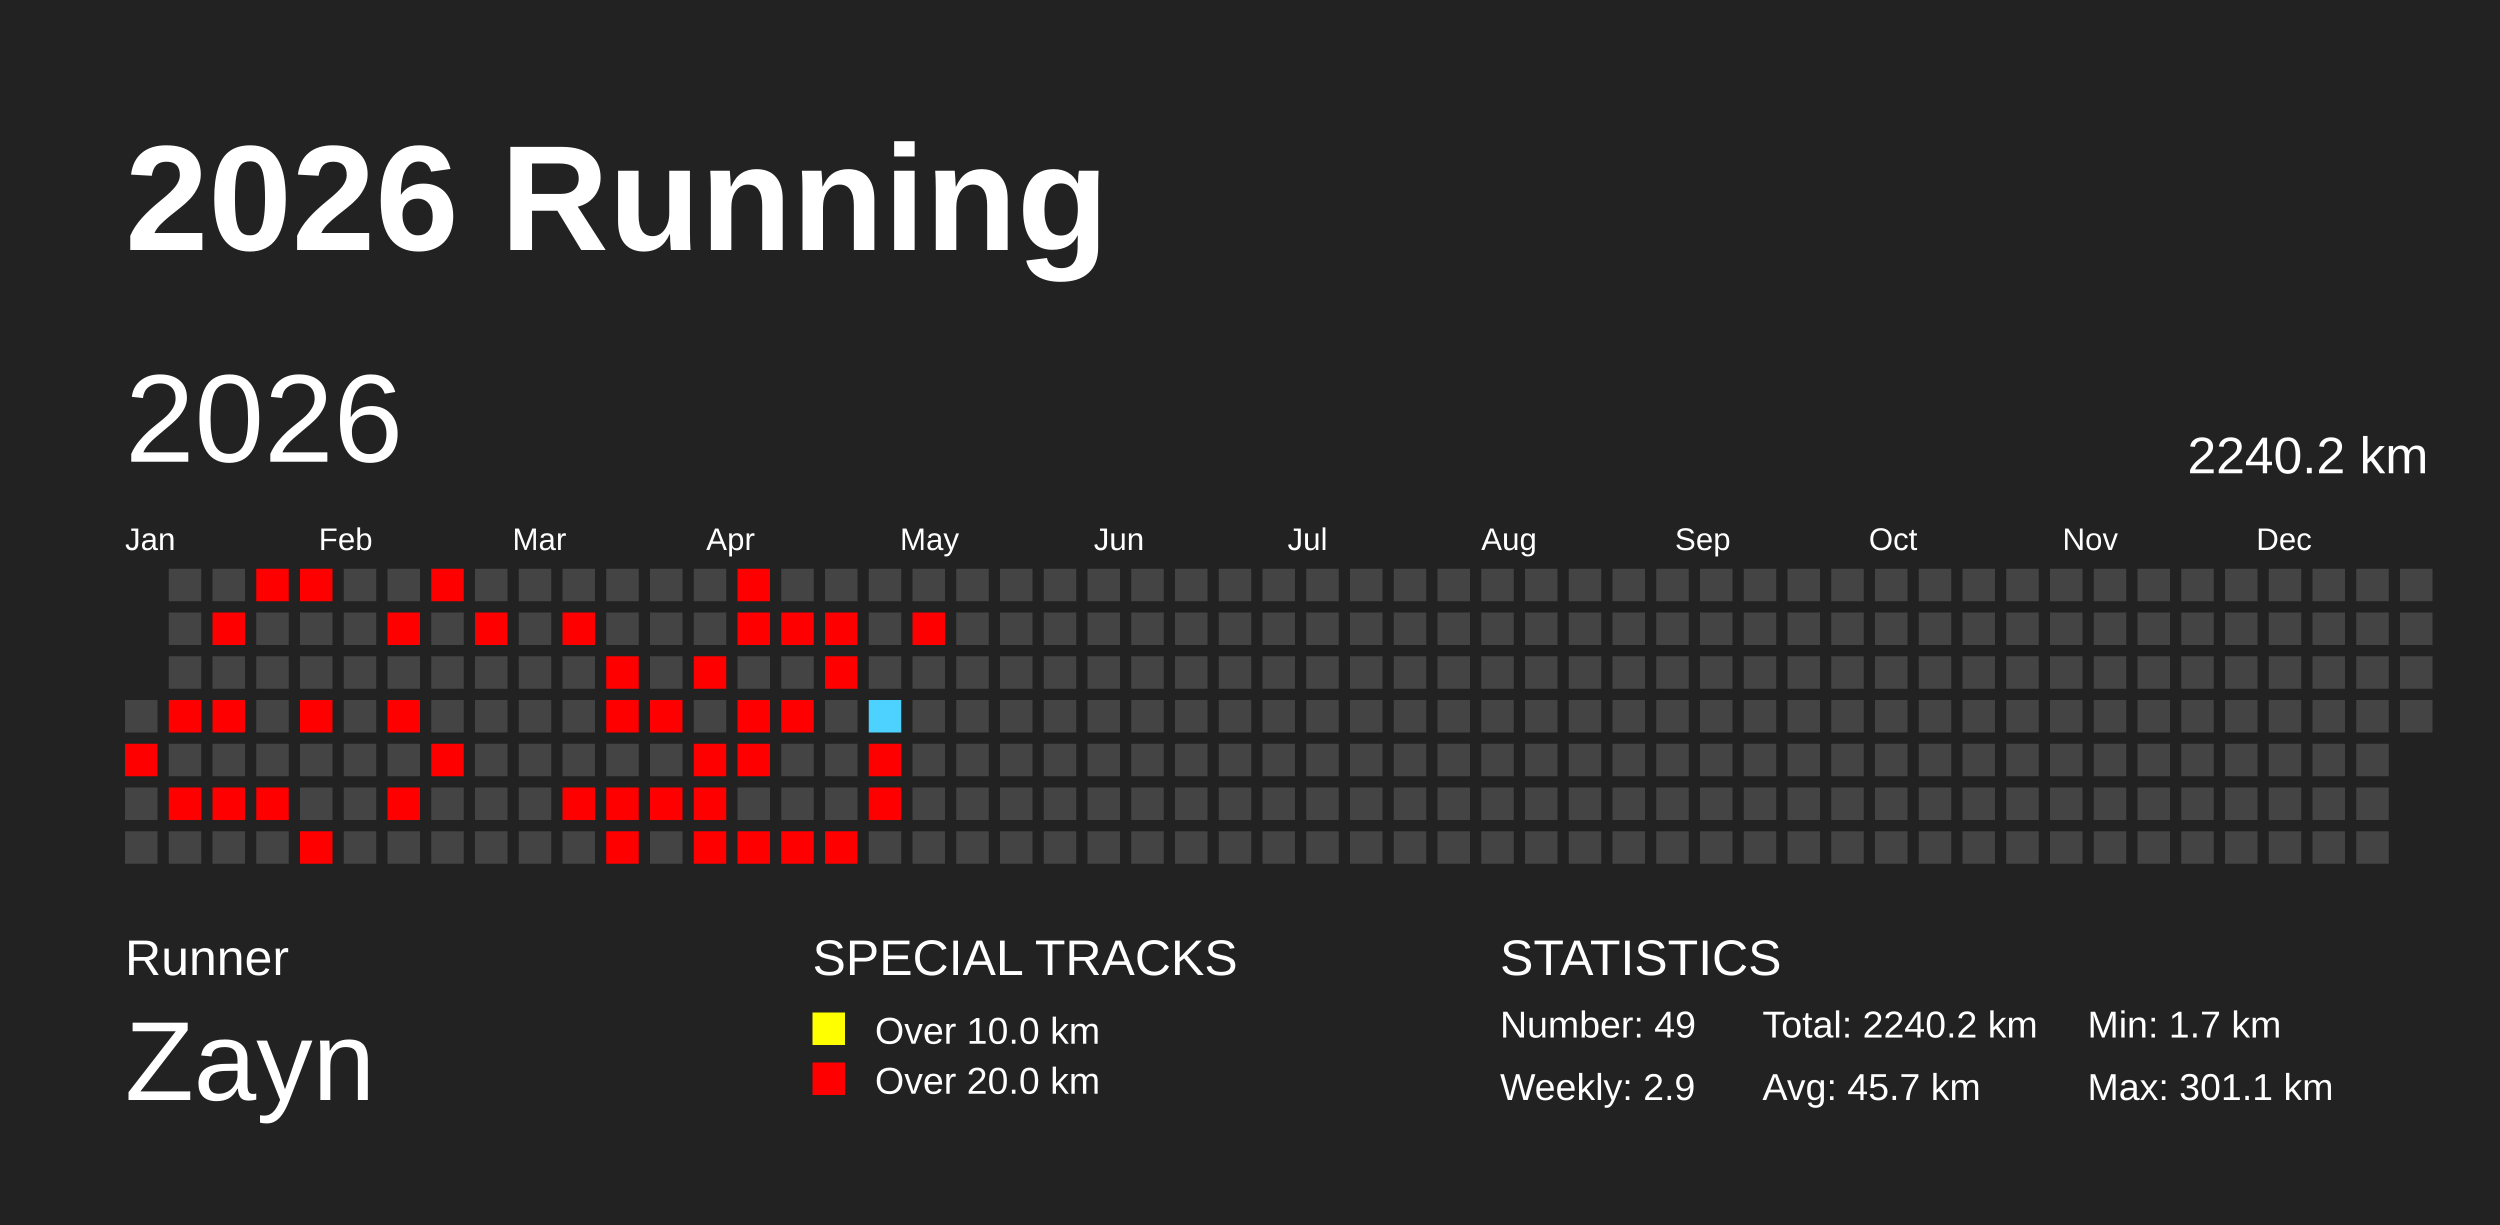
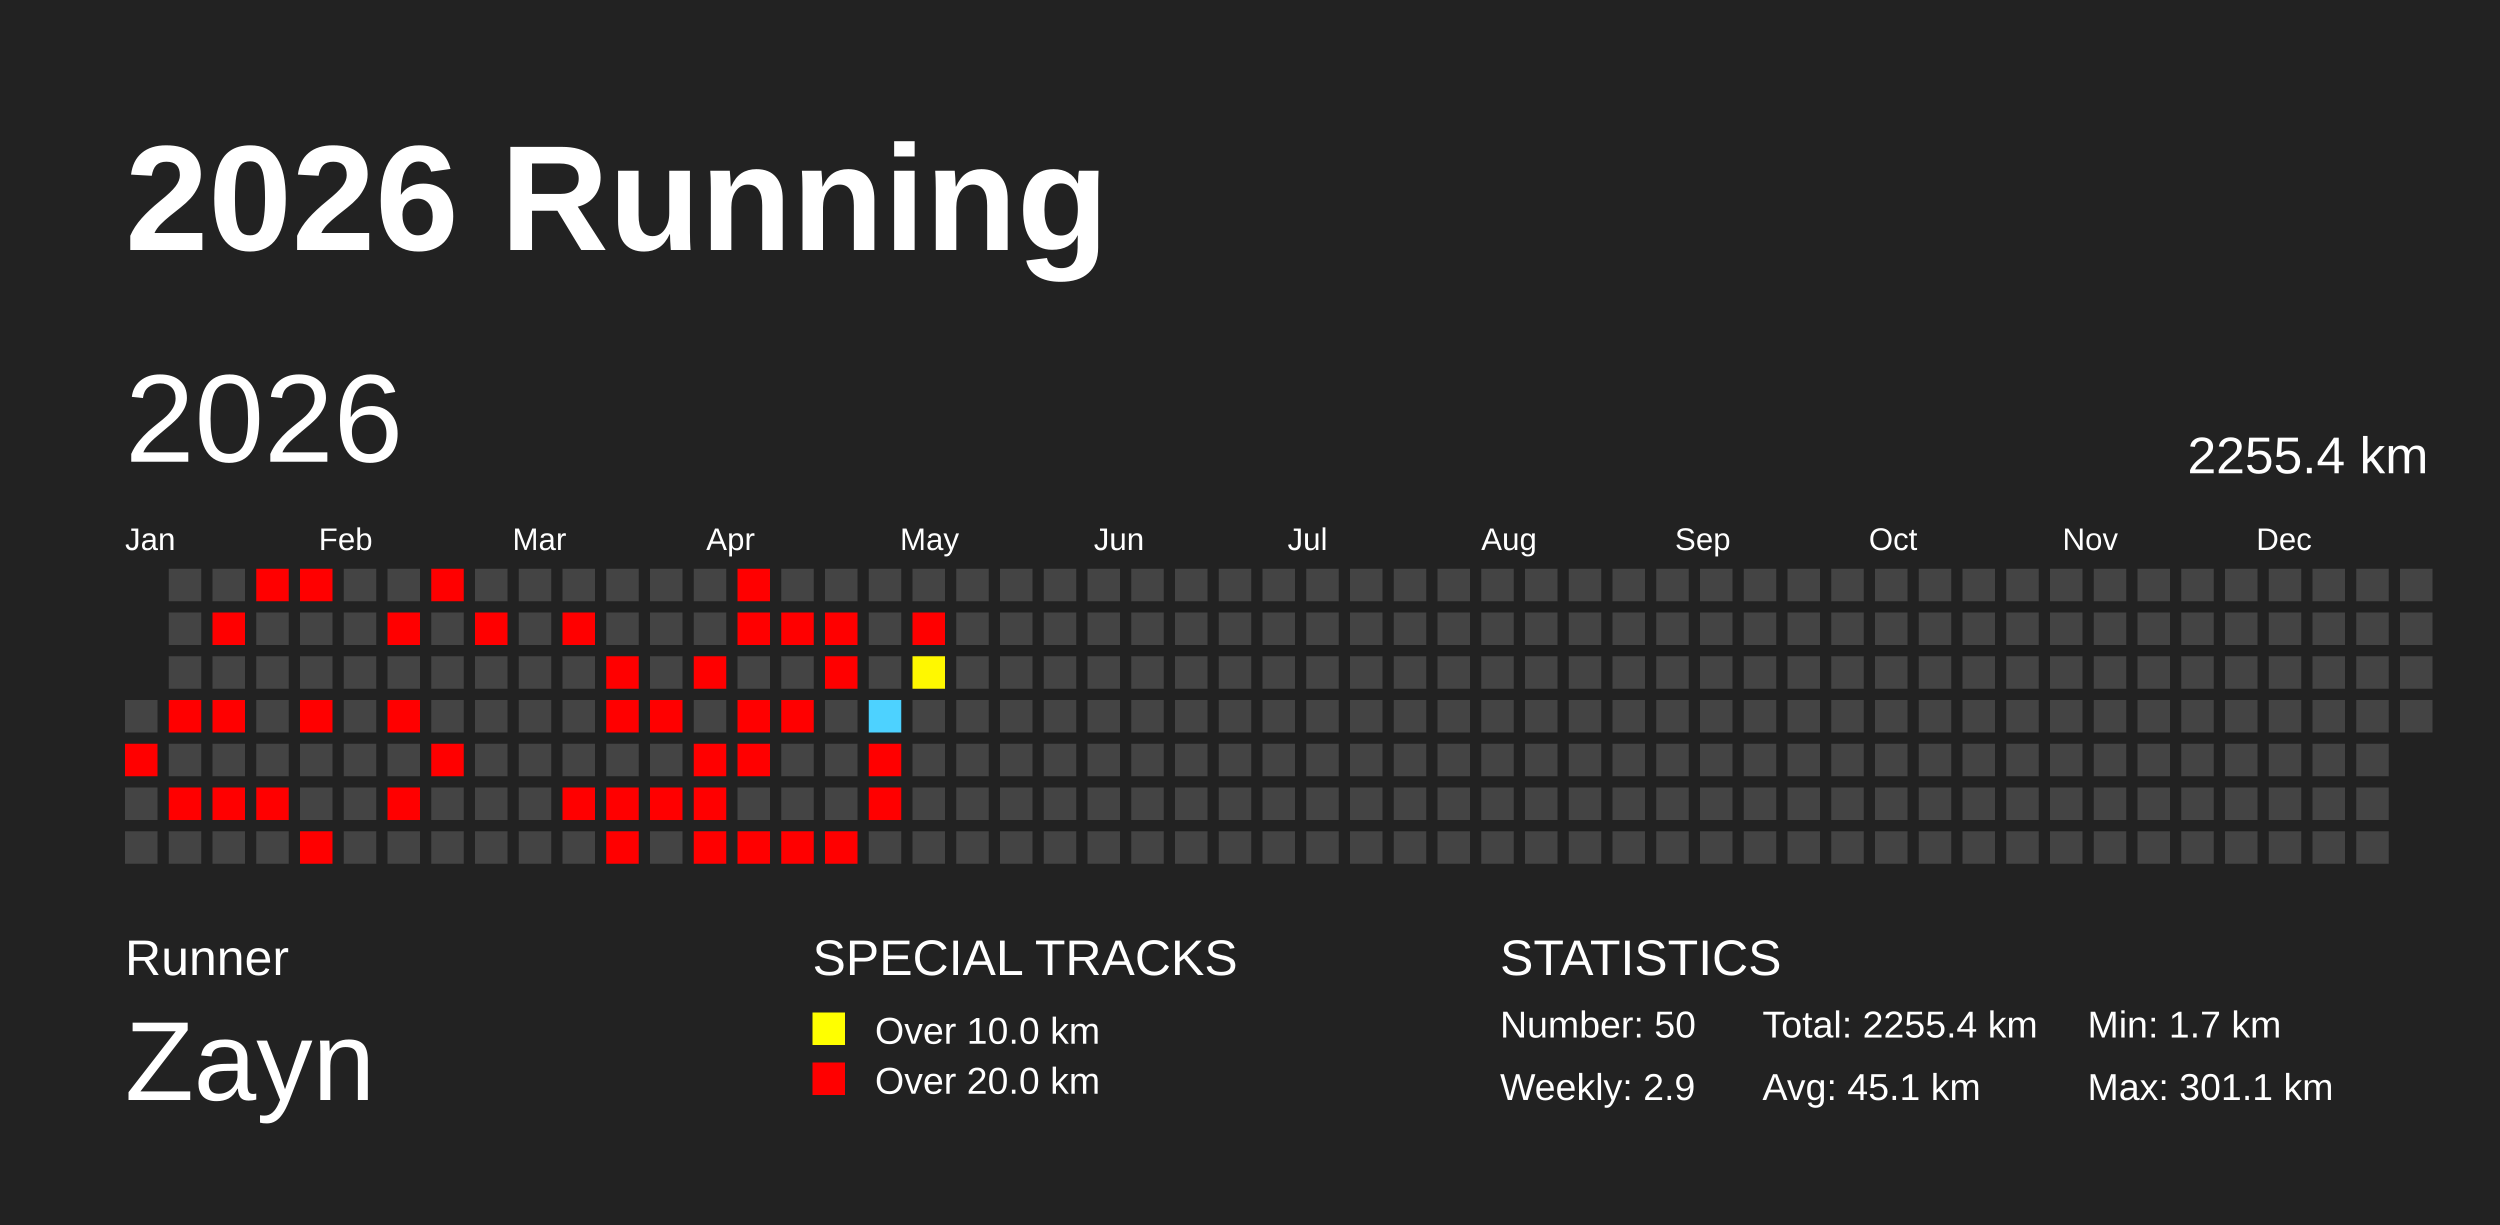
<svg xmlns="http://www.w3.org/2000/svg" baseProfile="full" height="98mm" version="1.1" viewBox="0,0,200,98" width="200mm">
  <defs />
  <rect fill="#222222" height="98" width="200" x="0" y="0" />
  <text fill="#FFFFFF" style="font-size:12px; font-family:Arial; font-weight:bold;" x="10" y="20">2026 Running</text>
  <text fill="#FFFFFF" style="font-size:4px; font-family:Arial" x="10" y="78">Runner</text>
  <text fill="#FFFFFF" style="font-size:9px; font-family:Arial" x="10" y="88">Zayn</text>
  <text fill="#FFFFFF" style="font-size:4px; font-family:Arial" x="65" y="78">SPECIAL TRACKS</text>
  <rect fill="yellow" height="2.6" width="2.6" x="65" y="81" />
  <text fill="#FFFFFF" style="font-size:3px; font-family:Arial" x="70" y="83.5">Over 10.0 km</text>
  <rect fill="red" height="2.6" width="2.6" x="65" y="85" />
  <text fill="#FFFFFF" style="font-size:3px; font-family:Arial" x="70" y="87.5">Over 20.0 km</text>
  <text fill="#FFFFFF" style="font-size:4px; font-family:Arial" x="120" y="78">STATISTICS</text>
-   <text fill="#FFFFFF" style="font-size:3px; font-family:Arial" x="120" y="83">Number: 49</text>
+   <text fill="#FFFFFF" style="font-size:3px; font-family:Arial" x="120" y="83">Number: 50</text>
  <text fill="#FFFFFF" style="font-size:3px; font-family:Arial" x="120" y="88">Weekly: 2.9</text>
-   <text fill="#FFFFFF" style="font-size:3px; font-family:Arial" x="141" y="83">Total: 2240.2 km</text>
-   <text fill="#FFFFFF" style="font-size:3px; font-family:Arial" x="141" y="88">Avg: 45.7 km</text>
+   <text fill="#FFFFFF" style="font-size:3px; font-family:Arial" x="141" y="83">Total: 2255.4 km</text>
+   <text fill="#FFFFFF" style="font-size:3px; font-family:Arial" x="141" y="88">Avg: 45.1 km</text>
  <text fill="#FFFFFF" style="font-size:3px; font-family:Arial" x="167" y="83">Min: 1.7 km</text>
  <text fill="#FFFFFF" style="font-size:3px; font-family:Arial" x="167" y="88">Max: 301.1 km</text>
  <text dominant-baseline="hanging" fill="#FFFFFF" style="font-size:10.0px; font-family:Arial;" x="10" y="30">2026</text>
-   <text dominant-baseline="hanging" fill="#FFFFFF" style="font-size:4.125px; font-family:Arial;" x="175" y="35">2240.2 km</text>
+   <text dominant-baseline="hanging" fill="#FFFFFF" style="font-size:4.125px; font-family:Arial;" x="175" y="35">2255.4 km</text>
  <text fill="#FFFFFF" style="font-size:2.5px; font-family:Arial" x="10.0" y="44">Jan</text>
  <text fill="#FFFFFF" style="font-size:2.5px; font-family:Arial" x="25.5" y="44">Feb</text>
  <text fill="#FFFFFF" style="font-size:2.5px; font-family:Arial" x="41.0" y="44">Mar</text>
  <text fill="#FFFFFF" style="font-size:2.5px; font-family:Arial" x="56.5" y="44">Apr</text>
  <text fill="#FFFFFF" style="font-size:2.5px; font-family:Arial" x="72.0" y="44">May</text>
  <text fill="#FFFFFF" style="font-size:2.5px; font-family:Arial" x="87.5" y="44">Jun</text>
  <text fill="#FFFFFF" style="font-size:2.5px; font-family:Arial" x="103.0" y="44">Jul</text>
  <text fill="#FFFFFF" style="font-size:2.5px; font-family:Arial" x="118.5" y="44">Aug</text>
  <text fill="#FFFFFF" style="font-size:2.5px; font-family:Arial" x="134.0" y="44">Sep</text>
  <text fill="#FFFFFF" style="font-size:2.5px; font-family:Arial" x="149.5" y="44">Oct</text>
  <text fill="#FFFFFF" style="font-size:2.5px; font-family:Arial" x="165.0" y="44">Nov</text>
  <text fill="#FFFFFF" style="font-size:2.5px; font-family:Arial" x="180.5" y="44">Dec</text>
  <rect fill="#444444" height="2.6" width="2.6" x="10.0" y="56.0" />
  <rect fill="red" height="2.6" width="2.6" x="10.0" y="59.5" />
  <rect fill="#444444" height="2.6" width="2.6" x="10.0" y="63.0" />
  <rect fill="#444444" height="2.6" width="2.6" x="10.0" y="66.5" />
  <rect fill="#444444" height="2.6" width="2.6" x="13.5" y="45.5" />
  <rect fill="#444444" height="2.6" width="2.6" x="13.5" y="49.0" />
  <rect fill="#444444" height="2.6" width="2.6" x="13.5" y="52.5" />
  <rect fill="red" height="2.6" width="2.6" x="13.5" y="56.0" />
  <rect fill="#444444" height="2.6" width="2.6" x="13.5" y="59.5" />
  <rect fill="red" height="2.6" width="2.6" x="13.5" y="63.0" />
  <rect fill="#444444" height="2.6" width="2.6" x="13.5" y="66.5" />
  <rect fill="#444444" height="2.6" width="2.6" x="17.0" y="45.5" />
  <rect fill="red" height="2.6" width="2.6" x="17.0" y="49.0" />
  <rect fill="#444444" height="2.6" width="2.6" x="17.0" y="52.5" />
  <rect fill="red" height="2.6" width="2.6" x="17.0" y="56.0" />
  <rect fill="#444444" height="2.6" width="2.6" x="17.0" y="59.5" />
  <rect fill="red" height="2.6" width="2.6" x="17.0" y="63.0" />
  <rect fill="#444444" height="2.6" width="2.6" x="17.0" y="66.5" />
  <rect fill="red" height="2.6" width="2.6" x="20.5" y="45.5" />
  <rect fill="#444444" height="2.6" width="2.6" x="20.5" y="49.0" />
  <rect fill="#444444" height="2.6" width="2.6" x="20.5" y="52.5" />
  <rect fill="#444444" height="2.6" width="2.6" x="20.5" y="56.0" />
  <rect fill="#444444" height="2.6" width="2.6" x="20.5" y="59.5" />
  <rect fill="red" height="2.6" width="2.6" x="20.5" y="63.0" />
  <rect fill="#444444" height="2.6" width="2.6" x="20.5" y="66.5" />
  <rect fill="red" height="2.6" width="2.6" x="24.0" y="45.5" />
  <rect fill="#444444" height="2.6" width="2.6" x="24.0" y="49.0" />
  <rect fill="#444444" height="2.6" width="2.6" x="24.0" y="52.5" />
  <rect fill="red" height="2.6" width="2.6" x="24.0" y="56.0" />
  <rect fill="#444444" height="2.6" width="2.6" x="24.0" y="59.5" />
  <rect fill="#444444" height="2.6" width="2.6" x="24.0" y="63.0" />
  <rect fill="red" height="2.6" width="2.6" x="24.0" y="66.5" />
  <rect fill="#444444" height="2.6" width="2.6" x="27.5" y="45.5" />
  <rect fill="#444444" height="2.6" width="2.6" x="27.5" y="49.0" />
  <rect fill="#444444" height="2.6" width="2.6" x="27.5" y="52.5" />
  <rect fill="#444444" height="2.6" width="2.6" x="27.5" y="56.0" />
  <rect fill="#444444" height="2.6" width="2.6" x="27.5" y="59.5" />
  <rect fill="#444444" height="2.6" width="2.6" x="27.5" y="63.0" />
  <rect fill="#444444" height="2.6" width="2.6" x="27.5" y="66.5" />
  <rect fill="#444444" height="2.6" width="2.6" x="31.0" y="45.5" />
  <rect fill="red" height="2.6" width="2.6" x="31.0" y="49.0" />
  <rect fill="#444444" height="2.6" width="2.6" x="31.0" y="52.5" />
  <rect fill="red" height="2.6" width="2.6" x="31.0" y="56.0" />
  <rect fill="#444444" height="2.6" width="2.6" x="31.0" y="59.5" />
  <rect fill="red" height="2.6" width="2.6" x="31.0" y="63.0" />
  <rect fill="#444444" height="2.6" width="2.6" x="31.0" y="66.5" />
  <rect fill="red" height="2.6" width="2.6" x="34.5" y="45.5" />
  <rect fill="#444444" height="2.6" width="2.6" x="34.5" y="49.0" />
  <rect fill="#444444" height="2.6" width="2.6" x="34.5" y="52.5" />
  <rect fill="#444444" height="2.6" width="2.6" x="34.5" y="56.0" />
  <rect fill="red" height="2.6" width="2.6" x="34.5" y="59.5" />
  <rect fill="#444444" height="2.6" width="2.6" x="34.5" y="63.0" />
  <rect fill="#444444" height="2.6" width="2.6" x="34.5" y="66.5" />
  <rect fill="#444444" height="2.6" width="2.6" x="38.0" y="45.5" />
  <rect fill="red" height="2.6" width="2.6" x="38.0" y="49.0" />
  <rect fill="#444444" height="2.6" width="2.6" x="38.0" y="52.5" />
  <rect fill="#444444" height="2.6" width="2.6" x="38.0" y="56.0" />
  <rect fill="#444444" height="2.6" width="2.6" x="38.0" y="59.5" />
  <rect fill="#444444" height="2.6" width="2.6" x="38.0" y="63.0" />
  <rect fill="#444444" height="2.6" width="2.6" x="38.0" y="66.5" />
  <rect fill="#444444" height="2.6" width="2.6" x="41.5" y="45.5" />
  <rect fill="#444444" height="2.6" width="2.6" x="41.5" y="49.0" />
  <rect fill="#444444" height="2.6" width="2.6" x="41.5" y="52.5" />
  <rect fill="#444444" height="2.6" width="2.6" x="41.5" y="56.0" />
  <rect fill="#444444" height="2.6" width="2.6" x="41.5" y="59.5" />
  <rect fill="#444444" height="2.6" width="2.6" x="41.5" y="63.0" />
  <rect fill="#444444" height="2.6" width="2.6" x="41.5" y="66.5" />
  <rect fill="#444444" height="2.6" width="2.6" x="45.0" y="45.5" />
  <rect fill="red" height="2.6" width="2.6" x="45.0" y="49.0" />
  <rect fill="#444444" height="2.6" width="2.6" x="45.0" y="52.5" />
  <rect fill="#444444" height="2.6" width="2.6" x="45.0" y="56.0" />
  <rect fill="#444444" height="2.6" width="2.6" x="45.0" y="59.5" />
  <rect fill="red" height="2.6" width="2.6" x="45.0" y="63.0" />
  <rect fill="#444444" height="2.6" width="2.6" x="45.0" y="66.5" />
  <rect fill="#444444" height="2.6" width="2.6" x="48.5" y="45.5" />
  <rect fill="#444444" height="2.6" width="2.6" x="48.5" y="49.0" />
  <rect fill="red" height="2.6" width="2.6" x="48.5" y="52.5" />
  <rect fill="red" height="2.6" width="2.6" x="48.5" y="56.0" />
  <rect fill="#444444" height="2.6" width="2.6" x="48.5" y="59.5" />
  <rect fill="red" height="2.6" width="2.6" x="48.5" y="63.0" />
  <rect fill="red" height="2.6" width="2.6" x="48.5" y="66.5" />
  <rect fill="#444444" height="2.6" width="2.6" x="52.0" y="45.5" />
  <rect fill="#444444" height="2.6" width="2.6" x="52.0" y="49.0" />
  <rect fill="#444444" height="2.6" width="2.6" x="52.0" y="52.5" />
  <rect fill="red" height="2.6" width="2.6" x="52.0" y="56.0" />
  <rect fill="#444444" height="2.6" width="2.6" x="52.0" y="59.5" />
  <rect fill="red" height="2.6" width="2.6" x="52.0" y="63.0" />
  <rect fill="#444444" height="2.6" width="2.6" x="52.0" y="66.5" />
  <rect fill="#444444" height="2.6" width="2.6" x="55.5" y="45.5" />
  <rect fill="#444444" height="2.6" width="2.6" x="55.5" y="49.0" />
  <rect fill="red" height="2.6" width="2.6" x="55.5" y="52.5" />
  <rect fill="#444444" height="2.6" width="2.6" x="55.5" y="56.0" />
  <rect fill="red" height="2.6" width="2.6" x="55.5" y="59.5" />
  <rect fill="red" height="2.6" width="2.6" x="55.5" y="63.0" />
  <rect fill="red" height="2.6" width="2.6" x="55.5" y="66.5" />
  <rect fill="red" height="2.6" width="2.6" x="59.0" y="45.5" />
  <rect fill="red" height="2.6" width="2.6" x="59.0" y="49.0" />
  <rect fill="#444444" height="2.6" width="2.6" x="59.0" y="52.5" />
  <rect fill="red" height="2.6" width="2.6" x="59.0" y="56.0" />
  <rect fill="red" height="2.6" width="2.6" x="59.0" y="59.5" />
  <rect fill="#444444" height="2.6" width="2.6" x="59.0" y="63.0" />
  <rect fill="red" height="2.6" width="2.6" x="59.0" y="66.5" />
  <rect fill="#444444" height="2.6" width="2.6" x="62.5" y="45.5" />
  <rect fill="red" height="2.6" width="2.6" x="62.5" y="49.0" />
  <rect fill="#444444" height="2.6" width="2.6" x="62.5" y="52.5" />
  <rect fill="red" height="2.6" width="2.6" x="62.5" y="56.0" />
  <rect fill="#444444" height="2.6" width="2.6" x="62.5" y="59.5" />
  <rect fill="#444444" height="2.6" width="2.6" x="62.5" y="63.0" />
  <rect fill="red" height="2.6" width="2.6" x="62.5" y="66.5" />
  <rect fill="#444444" height="2.6" width="2.6" x="66.0" y="45.5" />
  <rect fill="red" height="2.6" width="2.6" x="66.0" y="49.0" />
  <rect fill="red" height="2.6" width="2.6" x="66.0" y="52.5" />
  <rect fill="#444444" height="2.6" width="2.6" x="66.0" y="56.0" />
  <rect fill="#444444" height="2.6" width="2.6" x="66.0" y="59.5" />
  <rect fill="#444444" height="2.6" width="2.6" x="66.0" y="63.0" />
  <rect fill="red" height="2.6" width="2.6" x="66.0" y="66.5" />
  <rect fill="#444444" height="2.6" width="2.6" x="69.5" y="45.5" />
  <rect fill="#444444" height="2.6" width="2.6" x="69.5" y="49.0" />
  <rect fill="#444444" height="2.6" width="2.6" x="69.5" y="52.5" />
  <rect fill="#4dd2ff" height="2.6" width="2.6" x="69.5" y="56.0" />
  <rect fill="red" height="2.6" width="2.6" x="69.5" y="59.5" />
  <rect fill="red" height="2.6" width="2.6" x="69.5" y="63.0" />
  <rect fill="#444444" height="2.6" width="2.6" x="69.5" y="66.5" />
  <rect fill="#444444" height="2.6" width="2.6" x="73.0" y="45.5" />
  <rect fill="red" height="2.6" width="2.6" x="73.0" y="49.0" />
-   <rect fill="#444444" height="2.6" width="2.6" x="73.0" y="52.5" />
+   <rect fill="#fff800" height="2.6" width="2.6" x="73.0" y="52.5" />
  <rect fill="#444444" height="2.6" width="2.6" x="73.0" y="56.0" />
  <rect fill="#444444" height="2.6" width="2.6" x="73.0" y="59.5" />
  <rect fill="#444444" height="2.6" width="2.6" x="73.0" y="63.0" />
  <rect fill="#444444" height="2.6" width="2.6" x="73.0" y="66.5" />
  <rect fill="#444444" height="2.6" width="2.6" x="76.5" y="45.5" />
  <rect fill="#444444" height="2.6" width="2.6" x="76.5" y="49.0" />
  <rect fill="#444444" height="2.6" width="2.6" x="76.5" y="52.5" />
  <rect fill="#444444" height="2.6" width="2.6" x="76.5" y="56.0" />
  <rect fill="#444444" height="2.6" width="2.6" x="76.5" y="59.5" />
  <rect fill="#444444" height="2.6" width="2.6" x="76.5" y="63.0" />
  <rect fill="#444444" height="2.6" width="2.6" x="76.5" y="66.5" />
  <rect fill="#444444" height="2.6" width="2.6" x="80.0" y="45.5" />
  <rect fill="#444444" height="2.6" width="2.6" x="80.0" y="49.0" />
  <rect fill="#444444" height="2.6" width="2.6" x="80.0" y="52.5" />
  <rect fill="#444444" height="2.6" width="2.6" x="80.0" y="56.0" />
  <rect fill="#444444" height="2.6" width="2.6" x="80.0" y="59.5" />
  <rect fill="#444444" height="2.6" width="2.6" x="80.0" y="63.0" />
  <rect fill="#444444" height="2.6" width="2.6" x="80.0" y="66.5" />
  <rect fill="#444444" height="2.6" width="2.6" x="83.5" y="45.5" />
  <rect fill="#444444" height="2.6" width="2.6" x="83.5" y="49.0" />
  <rect fill="#444444" height="2.6" width="2.6" x="83.5" y="52.5" />
  <rect fill="#444444" height="2.6" width="2.6" x="83.5" y="56.0" />
  <rect fill="#444444" height="2.6" width="2.6" x="83.5" y="59.5" />
  <rect fill="#444444" height="2.6" width="2.6" x="83.5" y="63.0" />
  <rect fill="#444444" height="2.6" width="2.6" x="83.5" y="66.5" />
  <rect fill="#444444" height="2.6" width="2.6" x="87.0" y="45.5" />
  <rect fill="#444444" height="2.6" width="2.6" x="87.0" y="49.0" />
  <rect fill="#444444" height="2.6" width="2.6" x="87.0" y="52.5" />
  <rect fill="#444444" height="2.6" width="2.6" x="87.0" y="56.0" />
  <rect fill="#444444" height="2.6" width="2.6" x="87.0" y="59.5" />
  <rect fill="#444444" height="2.6" width="2.6" x="87.0" y="63.0" />
  <rect fill="#444444" height="2.6" width="2.6" x="87.0" y="66.5" />
  <rect fill="#444444" height="2.6" width="2.6" x="90.5" y="45.5" />
  <rect fill="#444444" height="2.6" width="2.6" x="90.5" y="49.0" />
  <rect fill="#444444" height="2.6" width="2.6" x="90.5" y="52.5" />
  <rect fill="#444444" height="2.6" width="2.6" x="90.5" y="56.0" />
  <rect fill="#444444" height="2.6" width="2.6" x="90.5" y="59.5" />
  <rect fill="#444444" height="2.6" width="2.6" x="90.5" y="63.0" />
  <rect fill="#444444" height="2.6" width="2.6" x="90.5" y="66.5" />
  <rect fill="#444444" height="2.6" width="2.6" x="94.0" y="45.5" />
  <rect fill="#444444" height="2.6" width="2.6" x="94.0" y="49.0" />
  <rect fill="#444444" height="2.6" width="2.6" x="94.0" y="52.5" />
  <rect fill="#444444" height="2.6" width="2.6" x="94.0" y="56.0" />
  <rect fill="#444444" height="2.6" width="2.6" x="94.0" y="59.5" />
  <rect fill="#444444" height="2.6" width="2.6" x="94.0" y="63.0" />
  <rect fill="#444444" height="2.6" width="2.6" x="94.0" y="66.5" />
  <rect fill="#444444" height="2.6" width="2.6" x="97.5" y="45.5" />
  <rect fill="#444444" height="2.6" width="2.6" x="97.5" y="49.0" />
  <rect fill="#444444" height="2.6" width="2.6" x="97.5" y="52.5" />
  <rect fill="#444444" height="2.6" width="2.6" x="97.5" y="56.0" />
  <rect fill="#444444" height="2.6" width="2.6" x="97.5" y="59.5" />
  <rect fill="#444444" height="2.6" width="2.6" x="97.5" y="63.0" />
  <rect fill="#444444" height="2.6" width="2.6" x="97.5" y="66.5" />
  <rect fill="#444444" height="2.6" width="2.6" x="101.0" y="45.5" />
  <rect fill="#444444" height="2.6" width="2.6" x="101.0" y="49.0" />
  <rect fill="#444444" height="2.6" width="2.6" x="101.0" y="52.5" />
  <rect fill="#444444" height="2.6" width="2.6" x="101.0" y="56.0" />
  <rect fill="#444444" height="2.6" width="2.6" x="101.0" y="59.5" />
  <rect fill="#444444" height="2.6" width="2.6" x="101.0" y="63.0" />
  <rect fill="#444444" height="2.6" width="2.6" x="101.0" y="66.5" />
  <rect fill="#444444" height="2.6" width="2.6" x="104.5" y="45.5" />
  <rect fill="#444444" height="2.6" width="2.6" x="104.5" y="49.0" />
  <rect fill="#444444" height="2.6" width="2.6" x="104.5" y="52.5" />
  <rect fill="#444444" height="2.6" width="2.6" x="104.5" y="56.0" />
  <rect fill="#444444" height="2.6" width="2.6" x="104.5" y="59.5" />
  <rect fill="#444444" height="2.6" width="2.6" x="104.5" y="63.0" />
  <rect fill="#444444" height="2.6" width="2.6" x="104.5" y="66.5" />
  <rect fill="#444444" height="2.6" width="2.6" x="108.0" y="45.5" />
  <rect fill="#444444" height="2.6" width="2.6" x="108.0" y="49.0" />
  <rect fill="#444444" height="2.6" width="2.6" x="108.0" y="52.5" />
  <rect fill="#444444" height="2.6" width="2.6" x="108.0" y="56.0" />
  <rect fill="#444444" height="2.6" width="2.6" x="108.0" y="59.5" />
  <rect fill="#444444" height="2.6" width="2.6" x="108.0" y="63.0" />
  <rect fill="#444444" height="2.6" width="2.6" x="108.0" y="66.5" />
  <rect fill="#444444" height="2.6" width="2.6" x="111.5" y="45.5" />
  <rect fill="#444444" height="2.6" width="2.6" x="111.5" y="49.0" />
  <rect fill="#444444" height="2.6" width="2.6" x="111.5" y="52.5" />
  <rect fill="#444444" height="2.6" width="2.6" x="111.5" y="56.0" />
  <rect fill="#444444" height="2.6" width="2.6" x="111.5" y="59.5" />
  <rect fill="#444444" height="2.6" width="2.6" x="111.5" y="63.0" />
  <rect fill="#444444" height="2.6" width="2.6" x="111.5" y="66.5" />
  <rect fill="#444444" height="2.6" width="2.6" x="115.0" y="45.5" />
  <rect fill="#444444" height="2.6" width="2.6" x="115.0" y="49.0" />
  <rect fill="#444444" height="2.6" width="2.6" x="115.0" y="52.5" />
  <rect fill="#444444" height="2.6" width="2.6" x="115.0" y="56.0" />
  <rect fill="#444444" height="2.6" width="2.6" x="115.0" y="59.5" />
  <rect fill="#444444" height="2.6" width="2.6" x="115.0" y="63.0" />
  <rect fill="#444444" height="2.6" width="2.6" x="115.0" y="66.5" />
  <rect fill="#444444" height="2.6" width="2.6" x="118.5" y="45.5" />
  <rect fill="#444444" height="2.6" width="2.6" x="118.5" y="49.0" />
  <rect fill="#444444" height="2.6" width="2.6" x="118.5" y="52.5" />
  <rect fill="#444444" height="2.6" width="2.6" x="118.5" y="56.0" />
  <rect fill="#444444" height="2.6" width="2.6" x="118.5" y="59.5" />
  <rect fill="#444444" height="2.6" width="2.6" x="118.5" y="63.0" />
  <rect fill="#444444" height="2.6" width="2.6" x="118.5" y="66.5" />
  <rect fill="#444444" height="2.6" width="2.6" x="122.0" y="45.5" />
  <rect fill="#444444" height="2.6" width="2.6" x="122.0" y="49.0" />
  <rect fill="#444444" height="2.6" width="2.6" x="122.0" y="52.5" />
  <rect fill="#444444" height="2.6" width="2.6" x="122.0" y="56.0" />
  <rect fill="#444444" height="2.6" width="2.6" x="122.0" y="59.5" />
  <rect fill="#444444" height="2.6" width="2.6" x="122.0" y="63.0" />
  <rect fill="#444444" height="2.6" width="2.6" x="122.0" y="66.5" />
  <rect fill="#444444" height="2.6" width="2.6" x="125.5" y="45.5" />
  <rect fill="#444444" height="2.6" width="2.6" x="125.5" y="49.0" />
  <rect fill="#444444" height="2.6" width="2.6" x="125.5" y="52.5" />
  <rect fill="#444444" height="2.6" width="2.6" x="125.5" y="56.0" />
  <rect fill="#444444" height="2.6" width="2.6" x="125.5" y="59.5" />
  <rect fill="#444444" height="2.6" width="2.6" x="125.5" y="63.0" />
  <rect fill="#444444" height="2.6" width="2.6" x="125.5" y="66.5" />
  <rect fill="#444444" height="2.6" width="2.6" x="129.0" y="45.5" />
  <rect fill="#444444" height="2.6" width="2.6" x="129.0" y="49.0" />
  <rect fill="#444444" height="2.6" width="2.6" x="129.0" y="52.5" />
  <rect fill="#444444" height="2.6" width="2.6" x="129.0" y="56.0" />
  <rect fill="#444444" height="2.6" width="2.6" x="129.0" y="59.5" />
  <rect fill="#444444" height="2.6" width="2.6" x="129.0" y="63.0" />
  <rect fill="#444444" height="2.6" width="2.6" x="129.0" y="66.5" />
  <rect fill="#444444" height="2.6" width="2.6" x="132.5" y="45.5" />
  <rect fill="#444444" height="2.6" width="2.6" x="132.5" y="49.0" />
  <rect fill="#444444" height="2.6" width="2.6" x="132.5" y="52.5" />
  <rect fill="#444444" height="2.6" width="2.6" x="132.5" y="56.0" />
  <rect fill="#444444" height="2.6" width="2.6" x="132.5" y="59.5" />
  <rect fill="#444444" height="2.6" width="2.6" x="132.5" y="63.0" />
  <rect fill="#444444" height="2.6" width="2.6" x="132.5" y="66.5" />
  <rect fill="#444444" height="2.6" width="2.6" x="136.0" y="45.5" />
  <rect fill="#444444" height="2.6" width="2.6" x="136.0" y="49.0" />
  <rect fill="#444444" height="2.6" width="2.6" x="136.0" y="52.5" />
  <rect fill="#444444" height="2.6" width="2.6" x="136.0" y="56.0" />
  <rect fill="#444444" height="2.6" width="2.6" x="136.0" y="59.5" />
  <rect fill="#444444" height="2.6" width="2.6" x="136.0" y="63.0" />
  <rect fill="#444444" height="2.6" width="2.6" x="136.0" y="66.5" />
  <rect fill="#444444" height="2.6" width="2.6" x="139.5" y="45.5" />
  <rect fill="#444444" height="2.6" width="2.6" x="139.5" y="49.0" />
  <rect fill="#444444" height="2.6" width="2.6" x="139.5" y="52.5" />
  <rect fill="#444444" height="2.6" width="2.6" x="139.5" y="56.0" />
  <rect fill="#444444" height="2.6" width="2.6" x="139.5" y="59.5" />
  <rect fill="#444444" height="2.6" width="2.6" x="139.5" y="63.0" />
  <rect fill="#444444" height="2.6" width="2.6" x="139.5" y="66.5" />
  <rect fill="#444444" height="2.6" width="2.6" x="143.0" y="45.5" />
  <rect fill="#444444" height="2.6" width="2.6" x="143.0" y="49.0" />
  <rect fill="#444444" height="2.6" width="2.6" x="143.0" y="52.5" />
  <rect fill="#444444" height="2.6" width="2.6" x="143.0" y="56.0" />
  <rect fill="#444444" height="2.6" width="2.6" x="143.0" y="59.5" />
  <rect fill="#444444" height="2.6" width="2.6" x="143.0" y="63.0" />
  <rect fill="#444444" height="2.6" width="2.6" x="143.0" y="66.5" />
  <rect fill="#444444" height="2.6" width="2.6" x="146.5" y="45.5" />
  <rect fill="#444444" height="2.6" width="2.6" x="146.5" y="49.0" />
  <rect fill="#444444" height="2.6" width="2.6" x="146.5" y="52.5" />
  <rect fill="#444444" height="2.6" width="2.6" x="146.5" y="56.0" />
  <rect fill="#444444" height="2.6" width="2.6" x="146.5" y="59.5" />
  <rect fill="#444444" height="2.6" width="2.6" x="146.5" y="63.0" />
  <rect fill="#444444" height="2.6" width="2.6" x="146.5" y="66.5" />
  <rect fill="#444444" height="2.6" width="2.6" x="150.0" y="45.5" />
  <rect fill="#444444" height="2.6" width="2.6" x="150.0" y="49.0" />
  <rect fill="#444444" height="2.6" width="2.6" x="150.0" y="52.5" />
  <rect fill="#444444" height="2.6" width="2.6" x="150.0" y="56.0" />
  <rect fill="#444444" height="2.6" width="2.6" x="150.0" y="59.5" />
  <rect fill="#444444" height="2.6" width="2.6" x="150.0" y="63.0" />
  <rect fill="#444444" height="2.6" width="2.6" x="150.0" y="66.5" />
  <rect fill="#444444" height="2.6" width="2.6" x="153.5" y="45.5" />
  <rect fill="#444444" height="2.6" width="2.6" x="153.5" y="49.0" />
  <rect fill="#444444" height="2.6" width="2.6" x="153.5" y="52.5" />
  <rect fill="#444444" height="2.6" width="2.6" x="153.5" y="56.0" />
  <rect fill="#444444" height="2.6" width="2.6" x="153.5" y="59.5" />
  <rect fill="#444444" height="2.6" width="2.6" x="153.5" y="63.0" />
  <rect fill="#444444" height="2.6" width="2.6" x="153.5" y="66.5" />
  <rect fill="#444444" height="2.6" width="2.6" x="157.0" y="45.5" />
  <rect fill="#444444" height="2.6" width="2.6" x="157.0" y="49.0" />
  <rect fill="#444444" height="2.6" width="2.6" x="157.0" y="52.5" />
  <rect fill="#444444" height="2.6" width="2.6" x="157.0" y="56.0" />
  <rect fill="#444444" height="2.6" width="2.6" x="157.0" y="59.5" />
  <rect fill="#444444" height="2.6" width="2.6" x="157.0" y="63.0" />
  <rect fill="#444444" height="2.6" width="2.6" x="157.0" y="66.5" />
  <rect fill="#444444" height="2.6" width="2.6" x="160.5" y="45.5" />
  <rect fill="#444444" height="2.6" width="2.6" x="160.5" y="49.0" />
  <rect fill="#444444" height="2.6" width="2.6" x="160.5" y="52.5" />
  <rect fill="#444444" height="2.6" width="2.6" x="160.5" y="56.0" />
  <rect fill="#444444" height="2.6" width="2.6" x="160.5" y="59.5" />
  <rect fill="#444444" height="2.6" width="2.6" x="160.5" y="63.0" />
  <rect fill="#444444" height="2.6" width="2.6" x="160.5" y="66.5" />
  <rect fill="#444444" height="2.6" width="2.6" x="164.0" y="45.5" />
  <rect fill="#444444" height="2.6" width="2.6" x="164.0" y="49.0" />
  <rect fill="#444444" height="2.6" width="2.6" x="164.0" y="52.5" />
  <rect fill="#444444" height="2.6" width="2.6" x="164.0" y="56.0" />
  <rect fill="#444444" height="2.6" width="2.6" x="164.0" y="59.5" />
  <rect fill="#444444" height="2.6" width="2.6" x="164.0" y="63.0" />
  <rect fill="#444444" height="2.6" width="2.6" x="164.0" y="66.5" />
  <rect fill="#444444" height="2.6" width="2.6" x="167.5" y="45.5" />
  <rect fill="#444444" height="2.6" width="2.6" x="167.5" y="49.0" />
  <rect fill="#444444" height="2.6" width="2.6" x="167.5" y="52.5" />
  <rect fill="#444444" height="2.6" width="2.6" x="167.5" y="56.0" />
  <rect fill="#444444" height="2.6" width="2.6" x="167.5" y="59.5" />
  <rect fill="#444444" height="2.6" width="2.6" x="167.5" y="63.0" />
  <rect fill="#444444" height="2.6" width="2.6" x="167.5" y="66.5" />
  <rect fill="#444444" height="2.6" width="2.6" x="171.0" y="45.5" />
  <rect fill="#444444" height="2.6" width="2.6" x="171.0" y="49.0" />
  <rect fill="#444444" height="2.6" width="2.6" x="171.0" y="52.5" />
  <rect fill="#444444" height="2.6" width="2.6" x="171.0" y="56.0" />
  <rect fill="#444444" height="2.6" width="2.6" x="171.0" y="59.5" />
  <rect fill="#444444" height="2.6" width="2.6" x="171.0" y="63.0" />
  <rect fill="#444444" height="2.6" width="2.6" x="171.0" y="66.5" />
  <rect fill="#444444" height="2.6" width="2.6" x="174.5" y="45.5" />
  <rect fill="#444444" height="2.6" width="2.6" x="174.5" y="49.0" />
  <rect fill="#444444" height="2.6" width="2.6" x="174.5" y="52.5" />
  <rect fill="#444444" height="2.6" width="2.6" x="174.5" y="56.0" />
  <rect fill="#444444" height="2.6" width="2.6" x="174.5" y="59.5" />
  <rect fill="#444444" height="2.6" width="2.6" x="174.5" y="63.0" />
  <rect fill="#444444" height="2.6" width="2.6" x="174.5" y="66.5" />
  <rect fill="#444444" height="2.6" width="2.6" x="178.0" y="45.5" />
  <rect fill="#444444" height="2.6" width="2.6" x="178.0" y="49.0" />
  <rect fill="#444444" height="2.6" width="2.6" x="178.0" y="52.5" />
  <rect fill="#444444" height="2.6" width="2.6" x="178.0" y="56.0" />
  <rect fill="#444444" height="2.6" width="2.6" x="178.0" y="59.5" />
  <rect fill="#444444" height="2.6" width="2.6" x="178.0" y="63.0" />
  <rect fill="#444444" height="2.6" width="2.6" x="178.0" y="66.5" />
  <rect fill="#444444" height="2.6" width="2.6" x="181.5" y="45.5" />
  <rect fill="#444444" height="2.6" width="2.6" x="181.5" y="49.0" />
  <rect fill="#444444" height="2.6" width="2.6" x="181.5" y="52.5" />
  <rect fill="#444444" height="2.6" width="2.6" x="181.5" y="56.0" />
  <rect fill="#444444" height="2.6" width="2.6" x="181.5" y="59.5" />
  <rect fill="#444444" height="2.6" width="2.6" x="181.5" y="63.0" />
  <rect fill="#444444" height="2.6" width="2.6" x="181.5" y="66.5" />
  <rect fill="#444444" height="2.6" width="2.6" x="185.0" y="45.5" />
  <rect fill="#444444" height="2.6" width="2.6" x="185.0" y="49.0" />
  <rect fill="#444444" height="2.6" width="2.6" x="185.0" y="52.5" />
  <rect fill="#444444" height="2.6" width="2.6" x="185.0" y="56.0" />
  <rect fill="#444444" height="2.6" width="2.6" x="185.0" y="59.5" />
  <rect fill="#444444" height="2.6" width="2.6" x="185.0" y="63.0" />
  <rect fill="#444444" height="2.6" width="2.6" x="185.0" y="66.5" />
  <rect fill="#444444" height="2.6" width="2.6" x="188.5" y="45.5" />
  <rect fill="#444444" height="2.6" width="2.6" x="188.5" y="49.0" />
  <rect fill="#444444" height="2.6" width="2.6" x="188.5" y="52.5" />
  <rect fill="#444444" height="2.6" width="2.6" x="188.5" y="56.0" />
  <rect fill="#444444" height="2.6" width="2.6" x="188.5" y="59.5" />
  <rect fill="#444444" height="2.6" width="2.6" x="188.5" y="63.0" />
  <rect fill="#444444" height="2.6" width="2.6" x="188.5" y="66.5" />
  <rect fill="#444444" height="2.6" width="2.6" x="192.0" y="45.5" />
  <rect fill="#444444" height="2.6" width="2.6" x="192.0" y="49.0" />
  <rect fill="#444444" height="2.6" width="2.6" x="192.0" y="52.5" />
  <rect fill="#444444" height="2.6" width="2.6" x="192.0" y="56.0" />
</svg>
